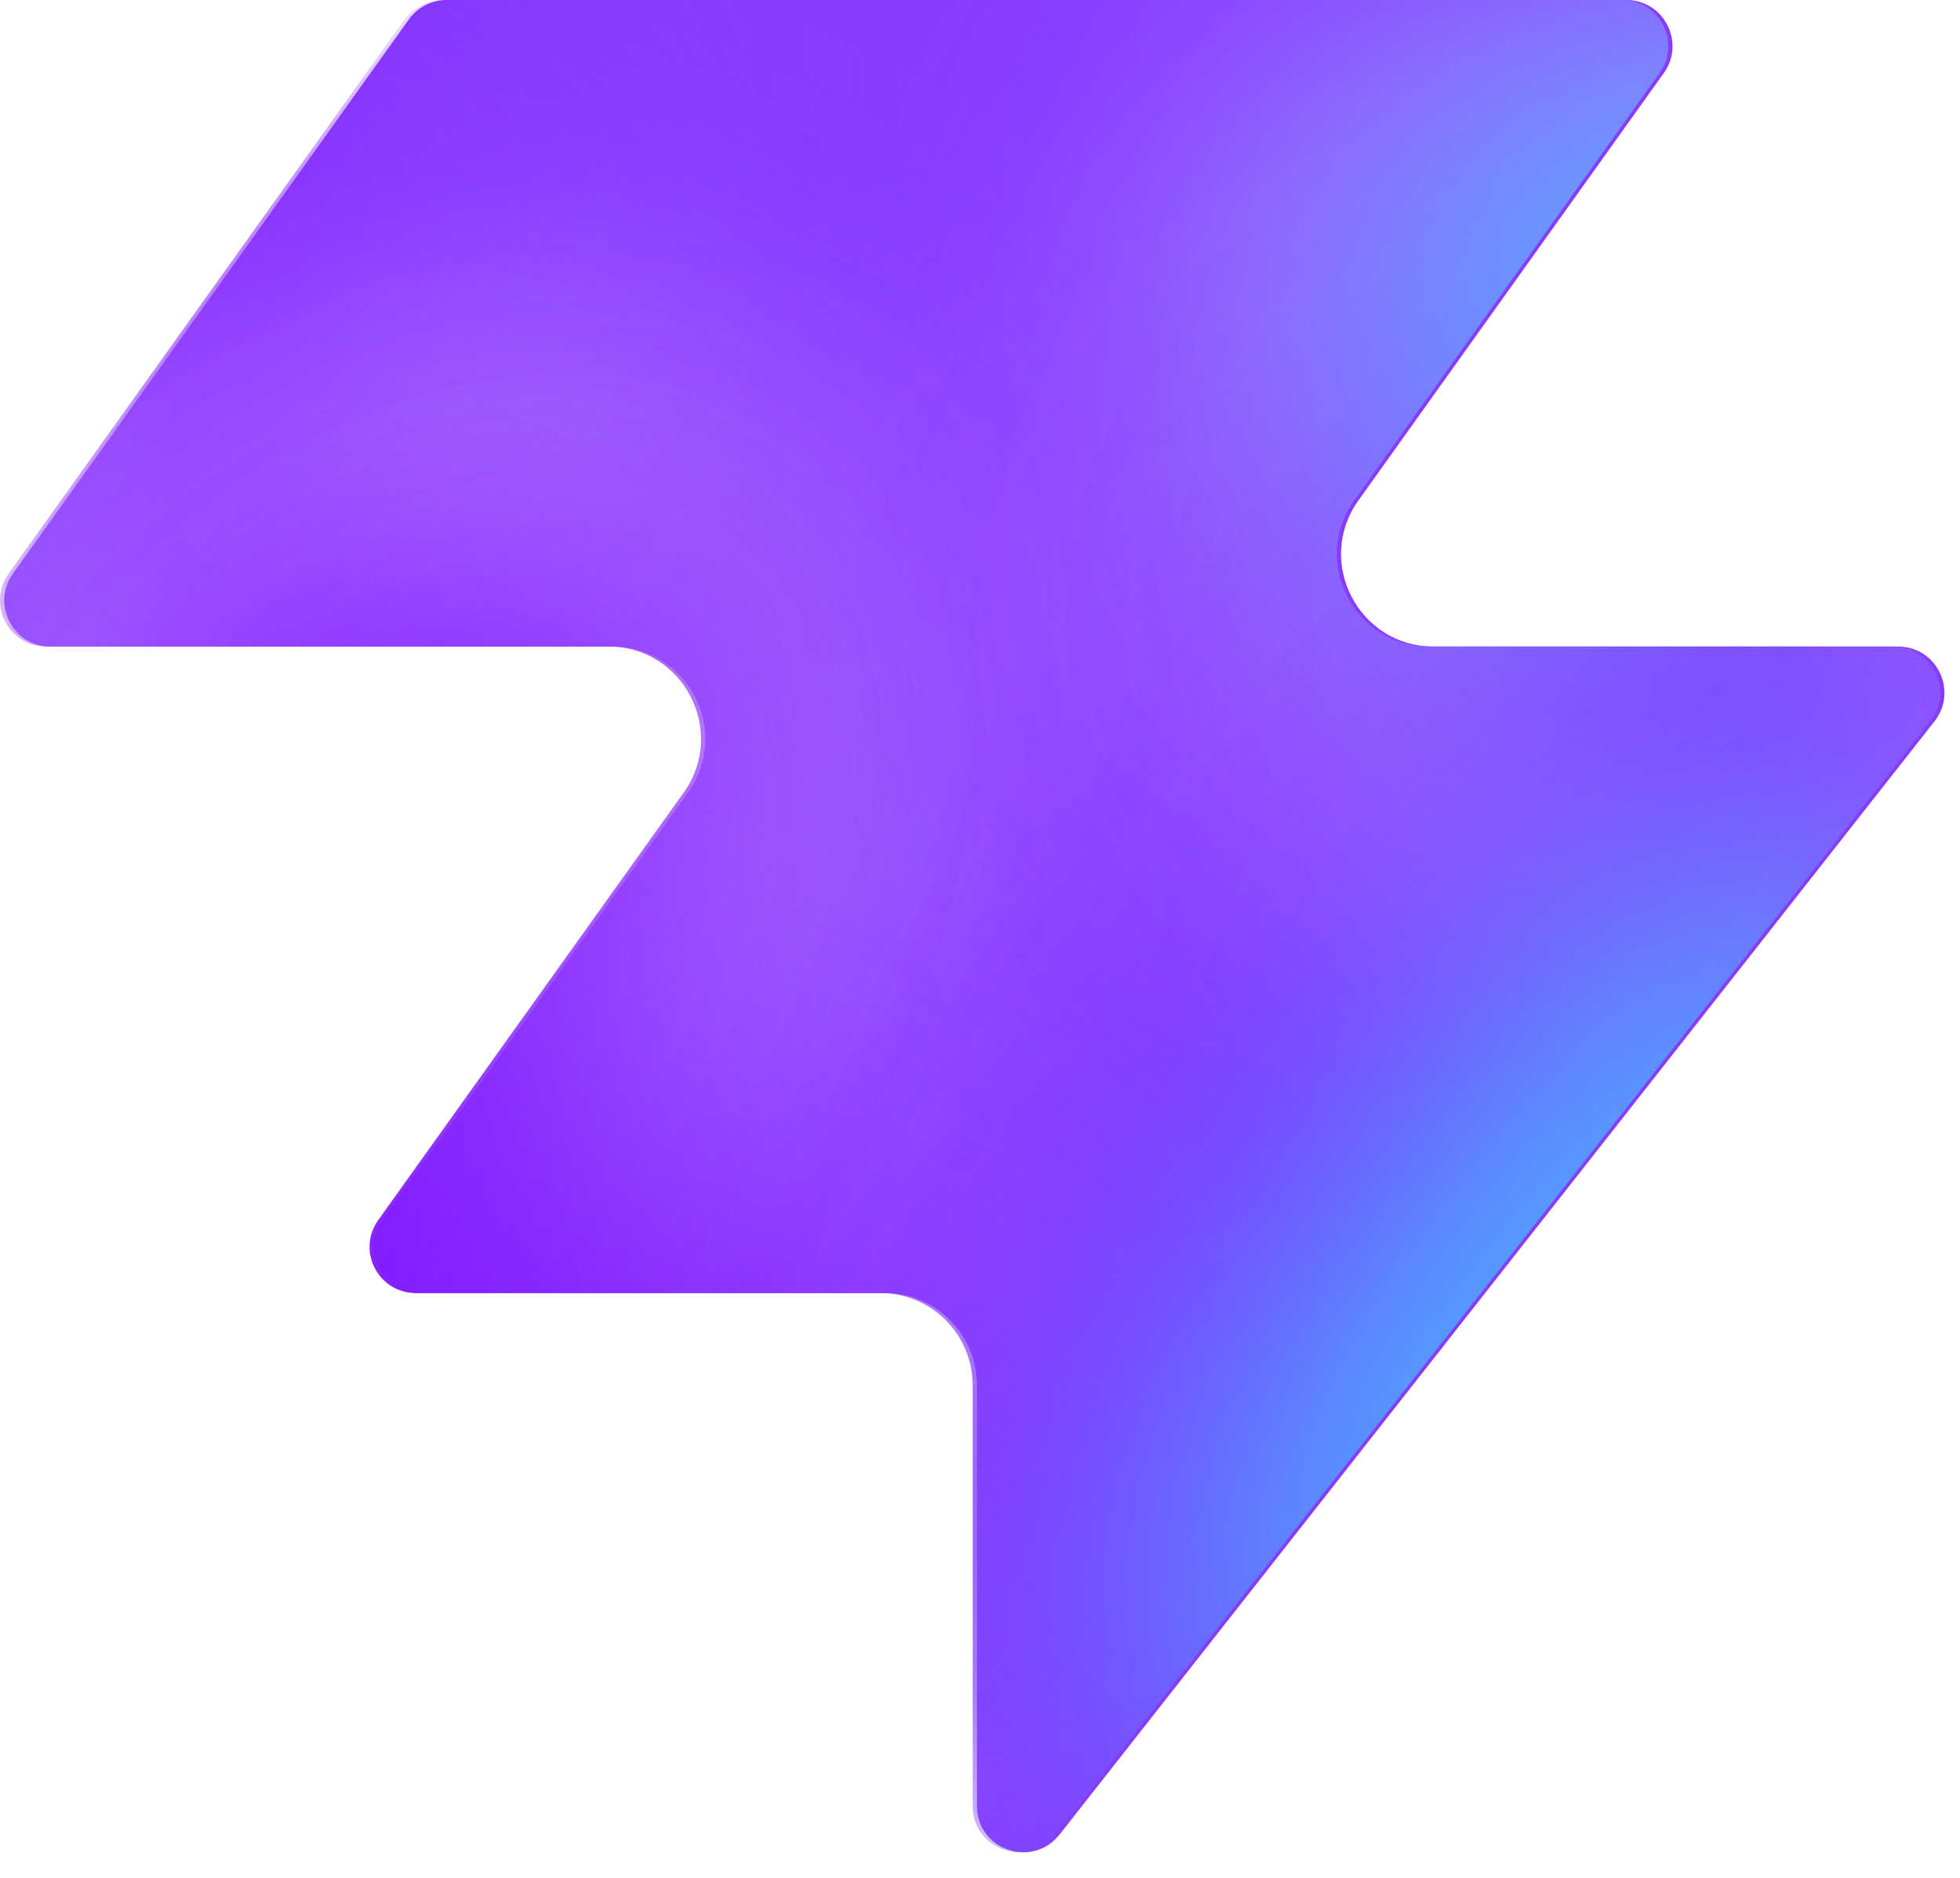
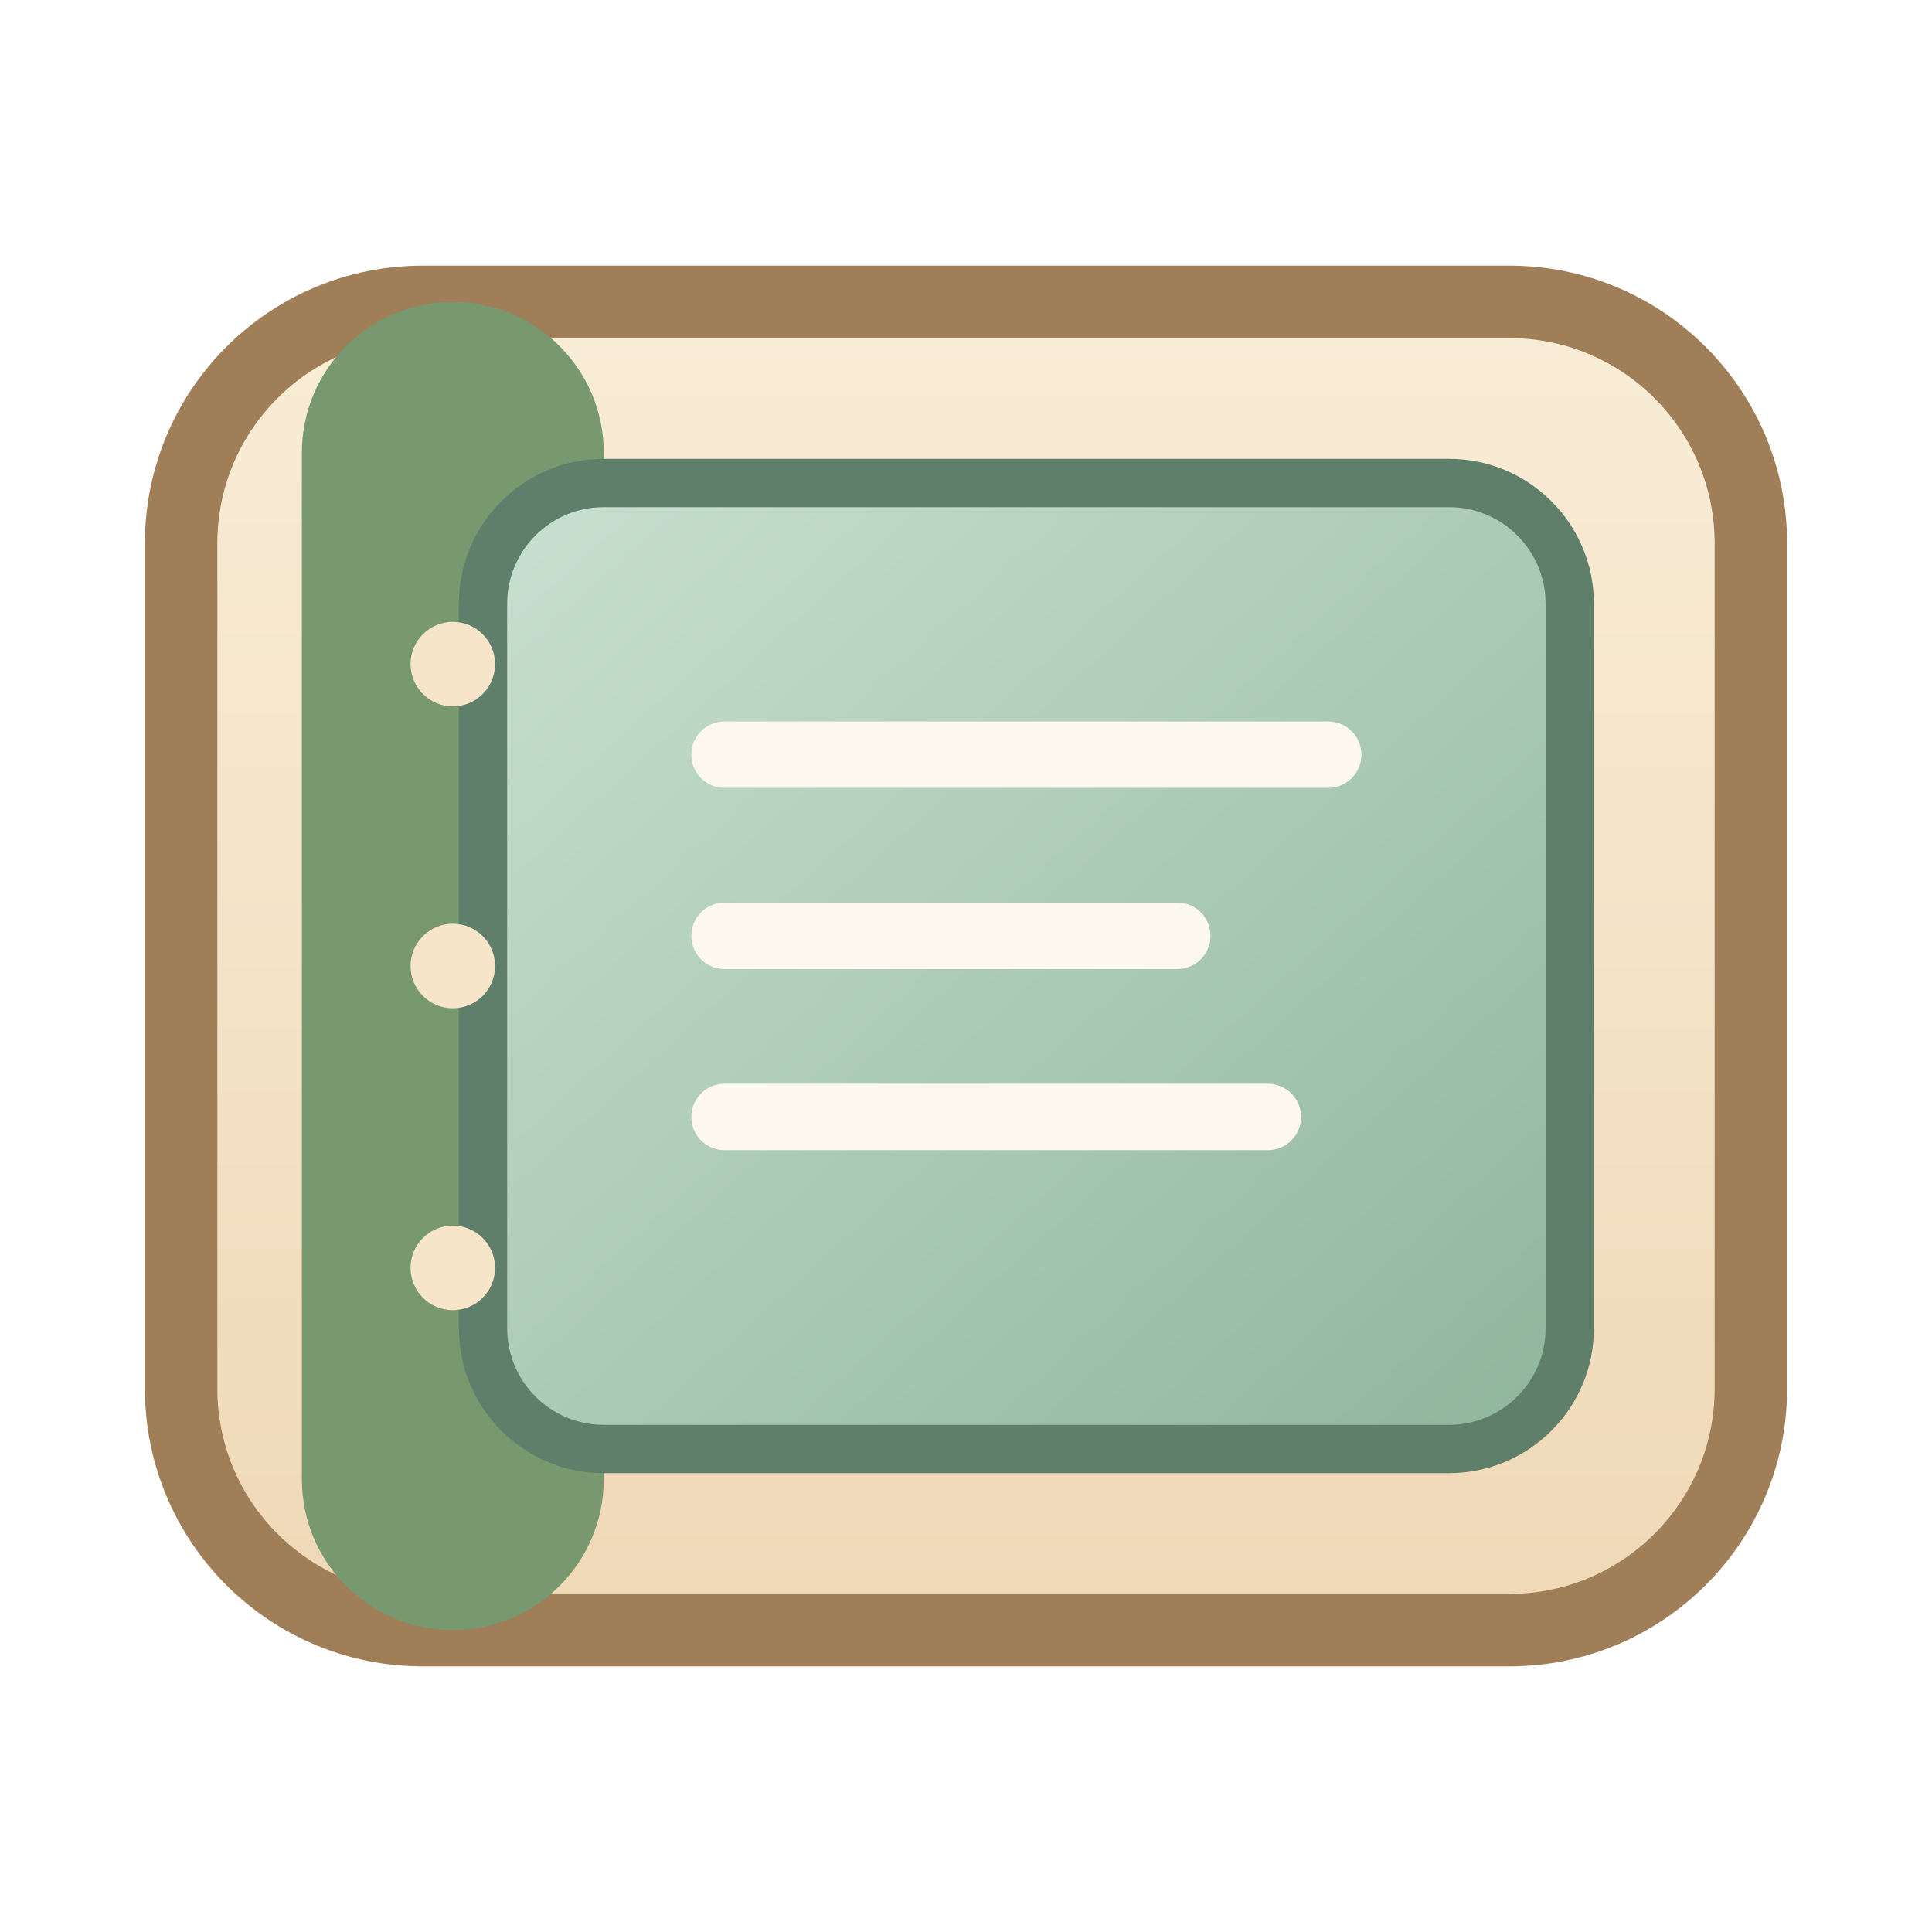
- <svg xmlns="http://www.w3.org/2000/svg" width="48" height="46" fill="none" viewBox="0 0 48 46">
-   <path fill="#863bff" d="M25.946 44.938c-.664.845-2.021.375-2.021-.698V33.937a2.26 2.26 0 0 0-2.262-2.262H10.287c-.92 0-1.456-1.04-.92-1.788l7.48-10.471c1.07-1.497 0-3.578-1.842-3.578H1.237c-.92 0-1.456-1.04-.92-1.788L10.013.474c.214-.297.556-.474.92-.474h28.894c.92 0 1.456 1.04.92 1.788l-7.48 10.471c-1.07 1.498 0 3.579 1.842 3.579h11.377c.943 0 1.473 1.088.89 1.83L25.947 44.94z" style="fill:#863bff;fill:color(display-p3 .525 .23 1);fill-opacity:1" />
-   <mask id="a" width="48" height="46" x="0" y="0" maskUnits="userSpaceOnUse" style="mask-type:alpha">
-     <path fill="#000" d="M25.842 44.938c-.664.844-2.021.375-2.021-.698V33.937a2.26 2.26 0 0 0-2.262-2.262H10.183c-.92 0-1.456-1.04-.92-1.788l7.48-10.471c1.07-1.498 0-3.579-1.842-3.579H1.133c-.92 0-1.456-1.04-.92-1.787L9.91.473c.214-.297.556-.474.92-.474h28.894c.92 0 1.456 1.04.92 1.788l-7.48 10.471c-1.07 1.498 0 3.578 1.842 3.578h11.377c.943 0 1.473 1.088.89 1.832L25.843 44.94z" style="fill:#000;fill-opacity:1" />
-   </mask>
-   <g mask="url(#a)">
-     <g filter="url(#b)">
-       <ellipse cx="5.508" cy="14.704" fill="#ede6ff" rx="5.508" ry="14.704" style="fill:#ede6ff;fill:color(display-p3 .927 .903 1);fill-opacity:1" transform="matrix(.00324 1 1 -.00324 -4.47 31.516)" />
-     </g>
-     <g filter="url(#c)">
-       <ellipse cx="10.399" cy="29.851" fill="#ede6ff" rx="10.399" ry="29.851" style="fill:#ede6ff;fill:color(display-p3 .927 .903 1);fill-opacity:1" transform="matrix(.00324 1 1 -.00324 -39.328 7.883)" />
-     </g>
-     <g filter="url(#d)">
-       <ellipse cx="5.508" cy="30.487" fill="#7e14ff" rx="5.508" ry="30.487" style="fill:#7e14ff;fill:color(display-p3 .492 .077 1);fill-opacity:1" transform="rotate(89.814 -25.913 -14.639)scale(1 -1)" />
-     </g>
-     <g filter="url(#e)">
-       <ellipse cx="5.508" cy="30.599" fill="#7e14ff" rx="5.508" ry="30.599" style="fill:#7e14ff;fill:color(display-p3 .492 .077 1);fill-opacity:1" transform="rotate(89.814 -32.644 -3.334)scale(1 -1)" />
-     </g>
-     <g filter="url(#f)">
-       <ellipse cx="5.508" cy="30.599" fill="#7e14ff" rx="5.508" ry="30.599" style="fill:#7e14ff;fill:color(display-p3 .492 .077 1);fill-opacity:1" transform="matrix(.00324 1 1 -.00324 -34.34 30.47)" />
-     </g>
-     <g filter="url(#g)">
-       <ellipse cx="14.072" cy="22.078" fill="#ede6ff" rx="14.072" ry="22.078" style="fill:#ede6ff;fill:color(display-p3 .927 .903 1);fill-opacity:1" transform="rotate(93.35 24.506 48.493)scale(-1 1)" />
-     </g>
-     <g filter="url(#h)">
-       <ellipse cx="3.47" cy="21.501" fill="#7e14ff" rx="3.47" ry="21.501" style="fill:#7e14ff;fill:color(display-p3 .492 .077 1);fill-opacity:1" transform="rotate(89.009 28.708 47.59)scale(-1 1)" />
-     </g>
-     <g filter="url(#i)">
-       <ellipse cx="3.47" cy="21.501" fill="#7e14ff" rx="3.47" ry="21.501" style="fill:#7e14ff;fill:color(display-p3 .492 .077 1);fill-opacity:1" transform="rotate(89.009 28.708 47.59)scale(-1 1)" />
-     </g>
-     <g filter="url(#j)">
-       <ellipse cx=".387" cy="8.972" fill="#7e14ff" rx="4.407" ry="29.108" style="fill:#7e14ff;fill:color(display-p3 .492 .077 1);fill-opacity:1" transform="rotate(39.51 .387 8.972)" />
-     </g>
-     <g filter="url(#k)">
-       <ellipse cx="47.523" cy="-6.092" fill="#7e14ff" rx="4.407" ry="29.108" style="fill:#7e14ff;fill:color(display-p3 .492 .077 1);fill-opacity:1" transform="rotate(37.892 47.523 -6.092)" />
-     </g>
-     <g filter="url(#l)">
-       <ellipse cx="41.412" cy="6.333" fill="#47bfff" rx="5.971" ry="9.665" style="fill:#47bfff;fill:color(display-p3 .28 .748 1);fill-opacity:1" transform="rotate(37.892 41.412 6.333)" />
-     </g>
-     <g filter="url(#m)">
-       <ellipse cx="-1.879" cy="38.332" fill="#7e14ff" rx="4.407" ry="29.108" style="fill:#7e14ff;fill:color(display-p3 .492 .077 1);fill-opacity:1" transform="rotate(37.892 -1.88 38.332)" />
-     </g>
-     <g filter="url(#n)">
-       <ellipse cx="-1.879" cy="38.332" fill="#7e14ff" rx="4.407" ry="29.108" style="fill:#7e14ff;fill:color(display-p3 .492 .077 1);fill-opacity:1" transform="rotate(37.892 -1.88 38.332)" />
-     </g>
-     <g filter="url(#o)">
-       <ellipse cx="35.651" cy="29.907" fill="#7e14ff" rx="4.407" ry="29.108" style="fill:#7e14ff;fill:color(display-p3 .492 .077 1);fill-opacity:1" transform="rotate(37.892 35.651 29.907)" />
-     </g>
-     <g filter="url(#p)">
-       <ellipse cx="38.418" cy="32.4" fill="#47bfff" rx="5.971" ry="15.297" style="fill:#47bfff;fill:color(display-p3 .28 .748 1);fill-opacity:1" transform="rotate(37.892 38.418 32.4)" />
-     </g>
-   </g>
+ <svg xmlns="http://www.w3.org/2000/svg" viewBox="0 0 64 64" role="img" aria-label="Journal icon">
  <defs>
-     <filter id="b" width="60.045" height="41.654" x="-19.77" y="16.149" color-interpolation-filters="sRGB" filterUnits="userSpaceOnUse">
-       <feFlood flood-opacity="0" result="BackgroundImageFix" />
-       <feBlend in="SourceGraphic" in2="BackgroundImageFix" result="shape" />
-       <feGaussianBlur result="effect1_foregroundBlur_2002_17158" stdDeviation="7.659" />
-     </filter>
-     <filter id="c" width="90.34" height="51.437" x="-54.613" y="-7.533" color-interpolation-filters="sRGB" filterUnits="userSpaceOnUse">
-       <feFlood flood-opacity="0" result="BackgroundImageFix" />
-       <feBlend in="SourceGraphic" in2="BackgroundImageFix" result="shape" />
-       <feGaussianBlur result="effect1_foregroundBlur_2002_17158" stdDeviation="7.659" />
-     </filter>
-     <filter id="d" width="79.355" height="29.4" x="-49.64" y="2.03" color-interpolation-filters="sRGB" filterUnits="userSpaceOnUse">
-       <feFlood flood-opacity="0" result="BackgroundImageFix" />
-       <feBlend in="SourceGraphic" in2="BackgroundImageFix" result="shape" />
-       <feGaussianBlur result="effect1_foregroundBlur_2002_17158" stdDeviation="4.596" />
-     </filter>
-     <filter id="e" width="79.579" height="29.4" x="-45.045" y="20.029" color-interpolation-filters="sRGB" filterUnits="userSpaceOnUse">
-       <feFlood flood-opacity="0" result="BackgroundImageFix" />
-       <feBlend in="SourceGraphic" in2="BackgroundImageFix" result="shape" />
-       <feGaussianBlur result="effect1_foregroundBlur_2002_17158" stdDeviation="4.596" />
-     </filter>
-     <filter id="f" width="79.579" height="29.4" x="-43.513" y="21.178" color-interpolation-filters="sRGB" filterUnits="userSpaceOnUse">
-       <feFlood flood-opacity="0" result="BackgroundImageFix" />
-       <feBlend in="SourceGraphic" in2="BackgroundImageFix" result="shape" />
-       <feGaussianBlur result="effect1_foregroundBlur_2002_17158" stdDeviation="4.596" />
-     </filter>
-     <filter id="g" width="74.749" height="58.852" x="15.756" y="-17.901" color-interpolation-filters="sRGB" filterUnits="userSpaceOnUse">
-       <feFlood flood-opacity="0" result="BackgroundImageFix" />
-       <feBlend in="SourceGraphic" in2="BackgroundImageFix" result="shape" />
-       <feGaussianBlur result="effect1_foregroundBlur_2002_17158" stdDeviation="7.659" />
-     </filter>
-     <filter id="h" width="61.377" height="25.362" x="23.548" y="2.284" color-interpolation-filters="sRGB" filterUnits="userSpaceOnUse">
-       <feFlood flood-opacity="0" result="BackgroundImageFix" />
-       <feBlend in="SourceGraphic" in2="BackgroundImageFix" result="shape" />
-       <feGaussianBlur result="effect1_foregroundBlur_2002_17158" stdDeviation="4.596" />
-     </filter>
-     <filter id="i" width="61.377" height="25.362" x="23.548" y="2.284" color-interpolation-filters="sRGB" filterUnits="userSpaceOnUse">
-       <feFlood flood-opacity="0" result="BackgroundImageFix" />
-       <feBlend in="SourceGraphic" in2="BackgroundImageFix" result="shape" />
-       <feGaussianBlur result="effect1_foregroundBlur_2002_17158" stdDeviation="4.596" />
-     </filter>
-     <filter id="j" width="56.045" height="63.649" x="-27.636" y="-22.853" color-interpolation-filters="sRGB" filterUnits="userSpaceOnUse">
-       <feFlood flood-opacity="0" result="BackgroundImageFix" />
-       <feBlend in="SourceGraphic" in2="BackgroundImageFix" result="shape" />
-       <feGaussianBlur result="effect1_foregroundBlur_2002_17158" stdDeviation="4.596" />
-     </filter>
-     <filter id="k" width="54.814" height="64.646" x="20.116" y="-38.415" color-interpolation-filters="sRGB" filterUnits="userSpaceOnUse">
-       <feFlood flood-opacity="0" result="BackgroundImageFix" />
-       <feBlend in="SourceGraphic" in2="BackgroundImageFix" result="shape" />
-       <feGaussianBlur result="effect1_foregroundBlur_2002_17158" stdDeviation="4.596" />
-     </filter>
-     <filter id="l" width="33.541" height="35.313" x="24.641" y="-11.323" color-interpolation-filters="sRGB" filterUnits="userSpaceOnUse">
-       <feFlood flood-opacity="0" result="BackgroundImageFix" />
-       <feBlend in="SourceGraphic" in2="BackgroundImageFix" result="shape" />
-       <feGaussianBlur result="effect1_foregroundBlur_2002_17158" stdDeviation="4.596" />
-     </filter>
-     <filter id="m" width="54.814" height="64.646" x="-29.286" y="6.009" color-interpolation-filters="sRGB" filterUnits="userSpaceOnUse">
-       <feFlood flood-opacity="0" result="BackgroundImageFix" />
-       <feBlend in="SourceGraphic" in2="BackgroundImageFix" result="shape" />
-       <feGaussianBlur result="effect1_foregroundBlur_2002_17158" stdDeviation="4.596" />
-     </filter>
-     <filter id="n" width="54.814" height="64.646" x="-29.286" y="6.009" color-interpolation-filters="sRGB" filterUnits="userSpaceOnUse">
-       <feFlood flood-opacity="0" result="BackgroundImageFix" />
-       <feBlend in="SourceGraphic" in2="BackgroundImageFix" result="shape" />
-       <feGaussianBlur result="effect1_foregroundBlur_2002_17158" stdDeviation="4.596" />
-     </filter>
-     <filter id="o" width="54.814" height="64.646" x="8.244" y="-2.416" color-interpolation-filters="sRGB" filterUnits="userSpaceOnUse">
-       <feFlood flood-opacity="0" result="BackgroundImageFix" />
-       <feBlend in="SourceGraphic" in2="BackgroundImageFix" result="shape" />
-       <feGaussianBlur result="effect1_foregroundBlur_2002_17158" stdDeviation="4.596" />
-     </filter>
-     <filter id="p" width="39.409" height="43.623" x="18.713" y="10.588" color-interpolation-filters="sRGB" filterUnits="userSpaceOnUse">
-       <feFlood flood-opacity="0" result="BackgroundImageFix" />
-       <feBlend in="SourceGraphic" in2="BackgroundImageFix" result="shape" />
-       <feGaussianBlur result="effect1_foregroundBlur_2002_17158" stdDeviation="4.596" />
-     </filter>
+     <linearGradient id="paper" x1="0" y1="0" x2="0" y2="1">
+       <stop offset="0%" stop-color="#f9edd7" />
+       <stop offset="100%" stop-color="#efd8b6" />
+     </linearGradient>
+     <linearGradient id="cover" x1="0" y1="0" x2="1" y2="1">
+       <stop offset="0%" stop-color="#c9e1d0" />
+       <stop offset="100%" stop-color="#8fb59b" />
+     </linearGradient>
  </defs>
+   <rect x="6" y="10" width="52" height="44" rx="8" fill="url(#paper)" stroke="#9f7e58" stroke-width="2.4" />
+   <rect x="10" y="10" width="10" height="44" rx="5" fill="#78986f" />
+   <rect x="16" y="16" width="36" height="32" rx="4" fill="url(#cover)" stroke="#5f7f6b" stroke-width="1.6" />
+   <path d="M24 25h20" stroke="#fdf8ef" stroke-width="2.2" stroke-linecap="round" />
+   <path d="M24 31h15" stroke="#fdf8ef" stroke-width="2.2" stroke-linecap="round" />
+   <path d="M24 37h18" stroke="#fdf8ef" stroke-width="2.2" stroke-linecap="round" />
+   <circle cx="15" cy="22" r="1.4" fill="#f6e5c8" />
+   <circle cx="15" cy="32" r="1.4" fill="#f6e5c8" />
+   <circle cx="15" cy="42" r="1.4" fill="#f6e5c8" />
</svg>
